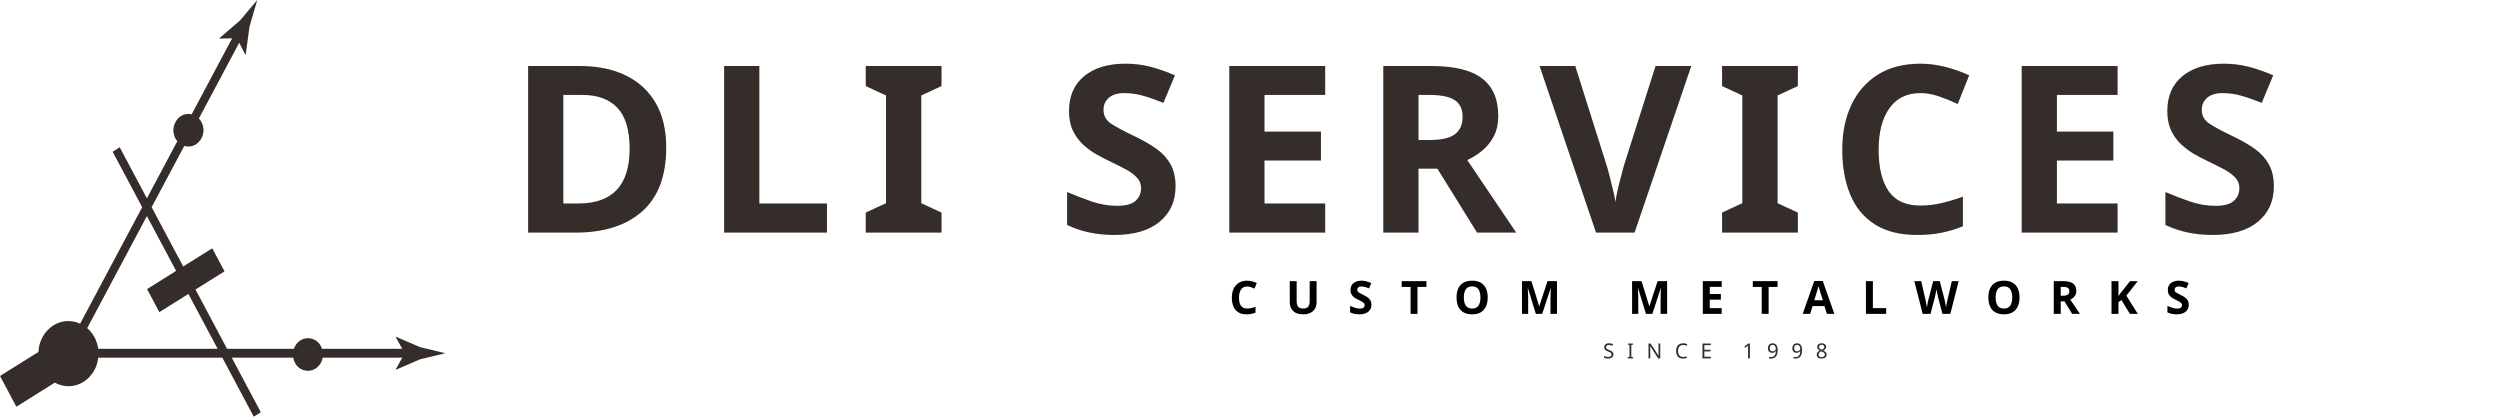
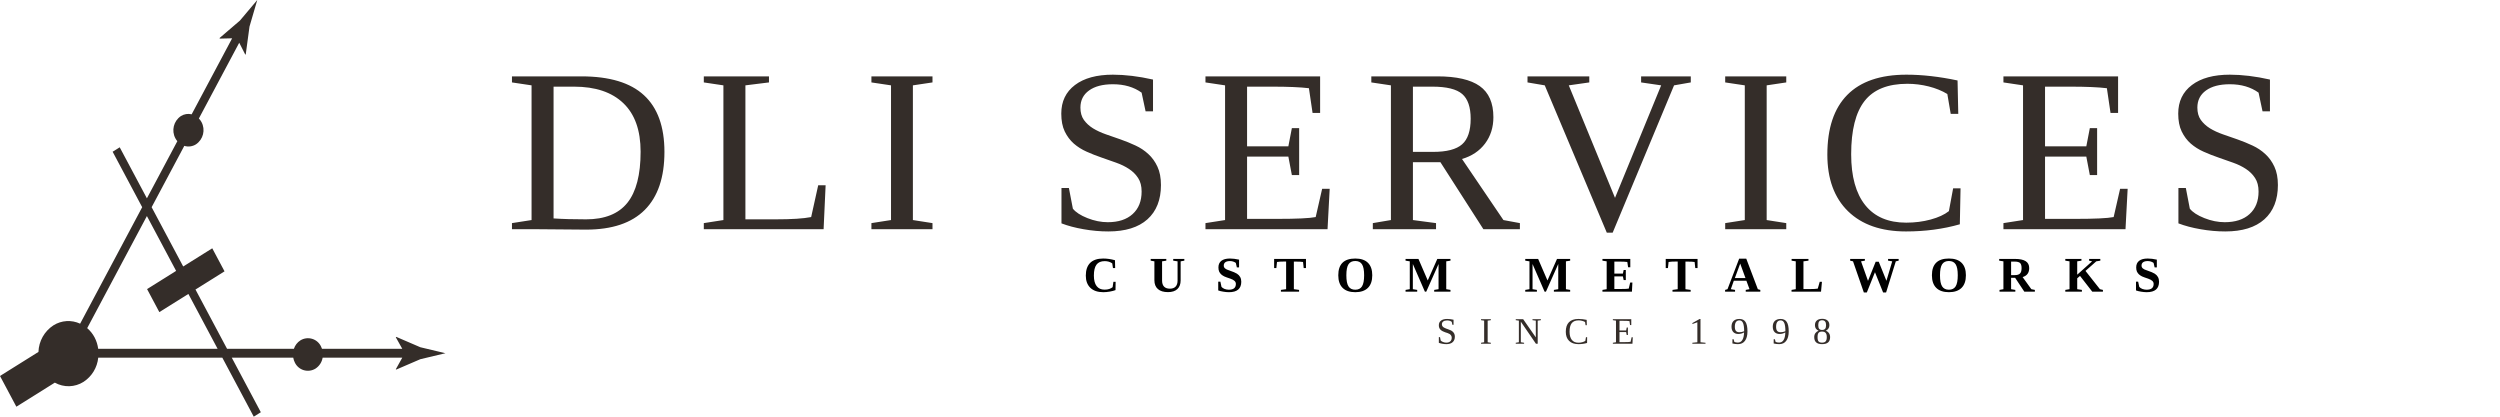
<svg xmlns="http://www.w3.org/2000/svg" viewBox="0 0 600 100">
-   <defs />
  <path fill="#342d29" d="M57.584 4.938l-4.869 4.171.01.158 2.99-.074-9.717 18.241a3.345 3.345 0 00-2.578.421 4.1 4.1 0 00-1.323 5.35 3.922 3.922 0 00.465.679l-7.306 13.715-6.524-12.247-1.7 1.064 7.092 13.311-14.892 27.956a6.7 6.7 0 00-6.412.4 7.924 7.924 0 00-3.591 6.378L0 90.234l3.927 7.374 9.23-5.775a6.719 6.719 0 006.889-.185 7.856 7.856 0 003.53-5.81h29.78L60.899 100l1.7-1.064-6.976-13.1h14.753a4.141 4.141 0 00.4 1.2 3.467 3.467 0 004.936 1.434 3.893 3.893 0 001.722-2.635h19.115l-1.559 2.792.122.066 5.766-2.483 6.029-1.436q-3.016-.721-6.029-1.438l-5.766-2.483-.122.087 1.555 2.771H77.276a3.96 3.96 0 00-.246-.59 3.463 3.463 0 00-4.934-1.432 3.809 3.809 0 00-1.561 2.022H54.493l-7.578-14.228 6.972-4.362-2.945-5.529-6.972 4.362-7.578-14.226 7.842-14.722a3.359 3.359 0 002.8-.368 4.1 4.1 0 001.321-5.348 3.815 3.815 0 00-.628-.847l9.689-18.19 1.453 2.858.112-.079.9-6.656q.931-3.189 1.865-6.378-2.082 2.473-4.162 4.94zM42.268 65.016l-6.972 4.362 2.945 5.529 6.972-4.362 7.011 13.164H23.566a8.263 8.263 0 00-.876-2.756 7.646 7.646 0 00-1.763-2.2l14.33-26.9z" />
-   <text fill="#342d29" font-family="CormorantGaramond-Bold,Cormorant Garamond" font-size="56" font-weight="700" letter-spacing=".1em" transform="translate(337.443 55.83)">
-     <tspan x="-215.74" y="0">DLI SERVICES </tspan>
+   <text fill="#342d29" class="font-Cormorant-Garamond font-bold" font-size="56" letter-spacing=".1em" transform="translate(337 55)" style="font-family: 'Cormorant Garamond', serif !important;">
+     <tspan x="-215.74" y="0">DLI SERVICES</tspan>
  </text>
-   <text fill="#342d29" font-family="FiraSans-Hair,Fira Sans Hair" font-size="5" letter-spacing=".6em" transform="translate(410 86.008)">
+   <text fill="#342d29" class="font-Fira-Sans" font-size="9" letter-spacing=".6em" transform="translate(370 82.5)">
    <tspan x="-25.29" y="0">SINCE 1998</tspan>
  </text>
-   <text font-family="CormorantGaramond-Bold,Cormorant Garamond" font-size="11" font-weight="700" letter-spacing=".6em" transform="translate(295 75.33)">
+   <text class="font-Cormorant-Garamond font-bold" font-size="12" font-weight="700" letter-spacing=".6em" transform="translate(260 70)" style="font-family: 'Cormorant Garamond', serif !important;">
    <tspan x="0" y="0">CUSTOM METALWORKS</tspan>
  </text>
</svg>
